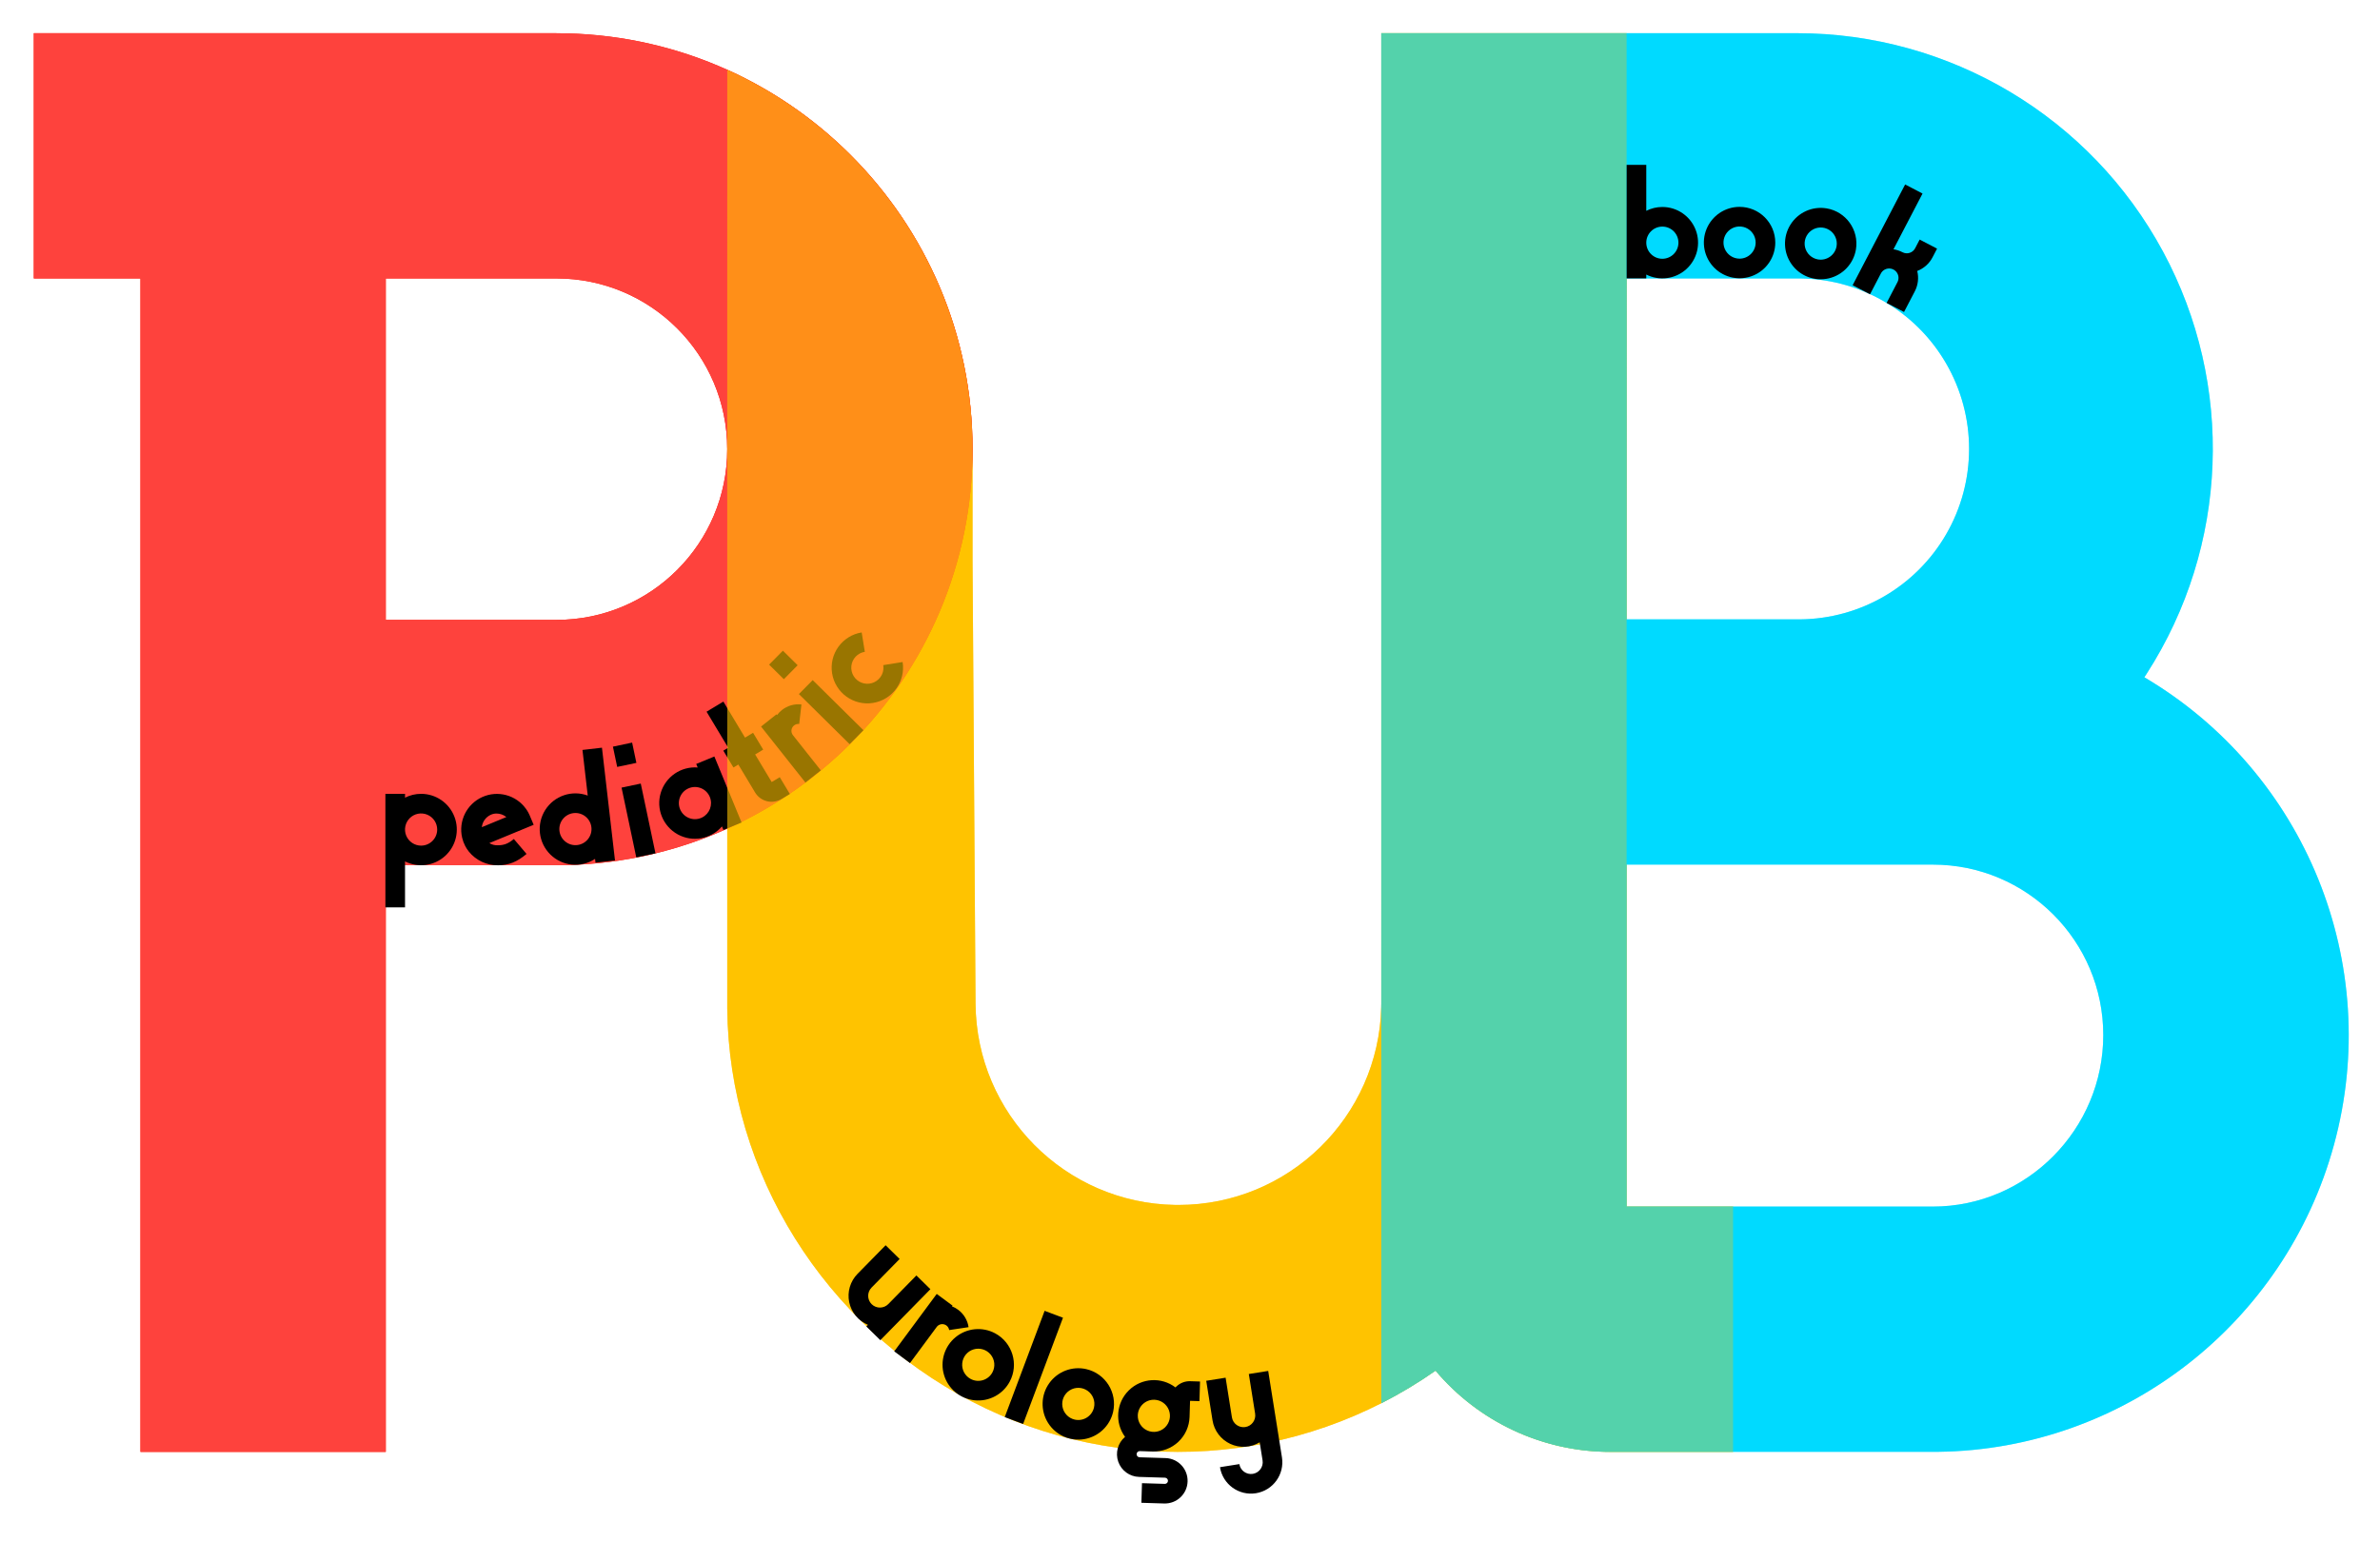
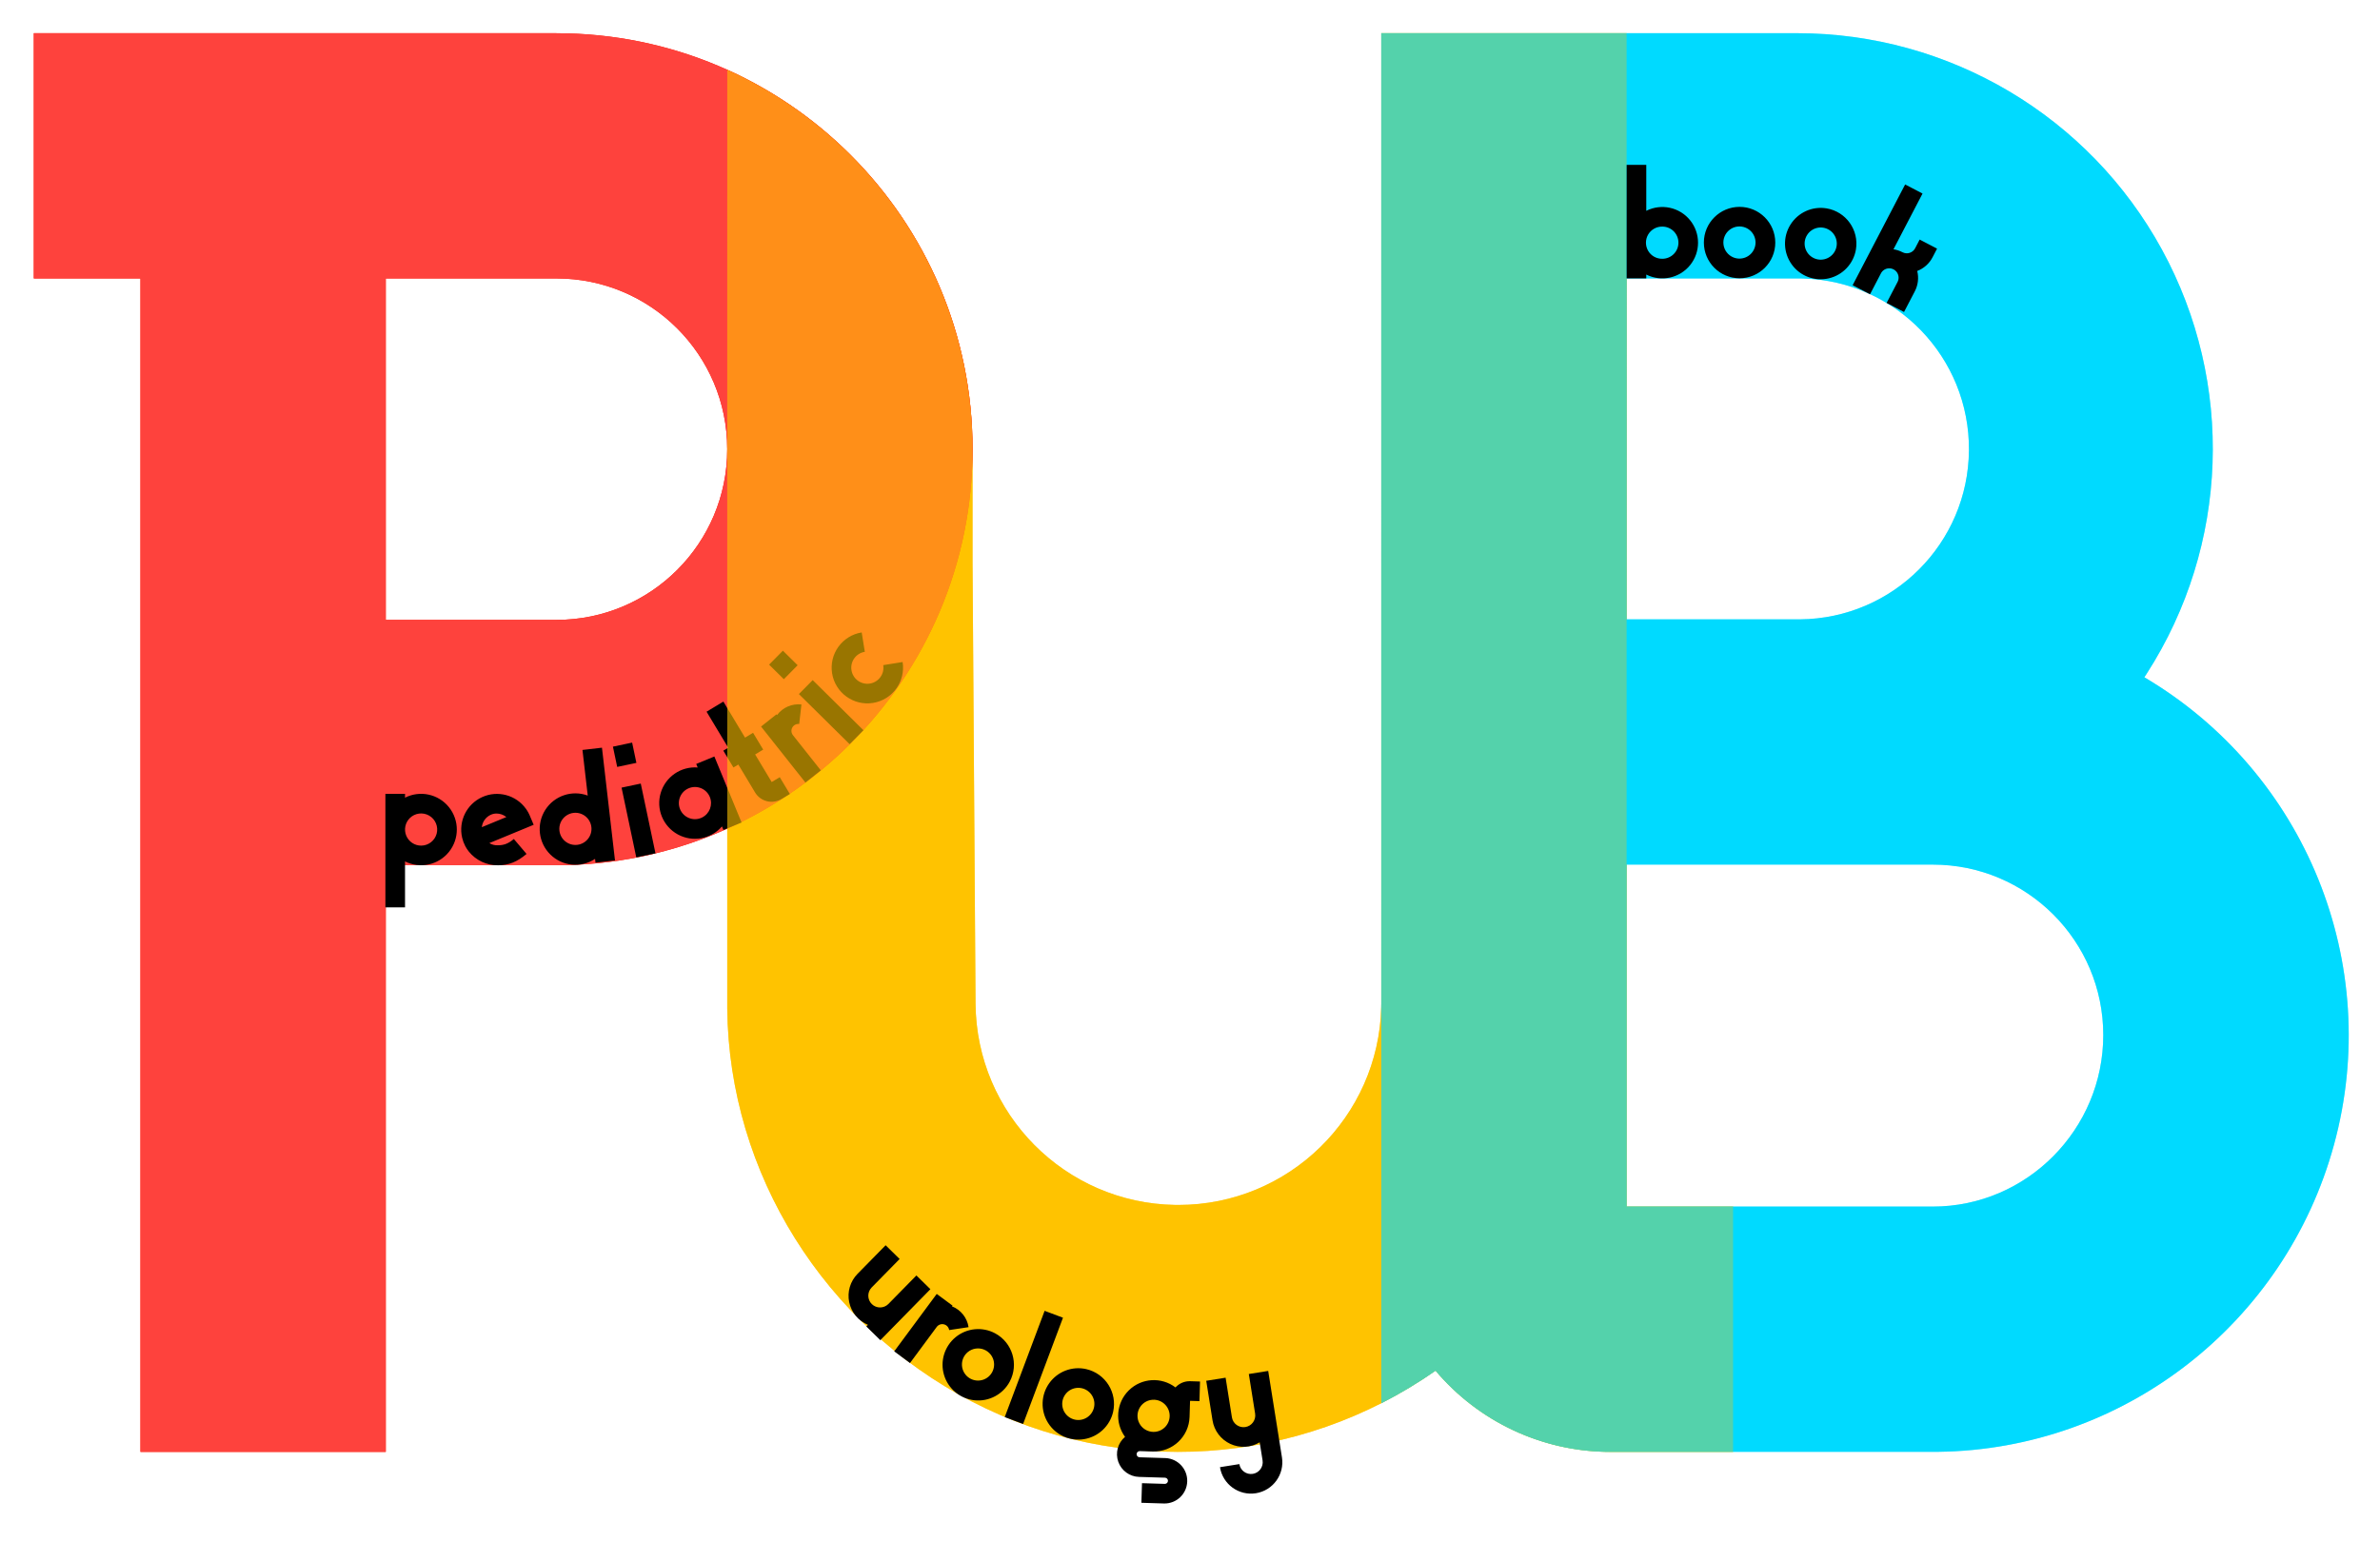
- <svg xmlns="http://www.w3.org/2000/svg" width="352px" height="228px" viewBox="0 0 352 228" version="1.1">
-   <g id="Dev" stroke="none" stroke-width="1" fill="none" fill-rule="evenodd">
-     <path d="M240.576,4.91 L240.576,178.481 L256.32,178.481 L256.32,214.765 L238.179,214.765 C228.207,214.765 218.742,210.371 212.316,202.748 C192.075,216.947 165.612,218.696 143.679,207.287 C121.965,195.989 107.821,173.653 107.559,149.219 L107.559,66 L107.561,66 L107.561,10.32 C128.61,19.806 143.364,40.783 143.829,65.257 L143.84,66 L143.84,66.449 L143.84,66.449 L143.839,66.599 L143.84,83.15 L144.282,148.478 C144.416,164.789 157.545,177.972 173.795,178.234 L174.288,178.238 C190.599,178.238 203.891,165.218 204.286,148.971 L204.294,148.478 L204.294,4.91 L240.576,4.91 Z" id="U" fill="#FFC300" fill-rule="nonzero" />
-     <path d="M57.056,214.769 L57.056,127.985 L82.307,127.985 C116.291,127.985 143.84,100.433 143.84,66.449 C143.84,32.465 116.291,4.916 82.307,4.916 L82.307,4.91 L5,4.91 L5,41.192 L20.774,41.192 L20.774,214.769 L57.056,214.769 Z M82.307,91.694 L57.056,91.694 L57.056,41.189 L82.307,41.189 C96.254,41.189 107.558,52.496 107.558,66.443 C107.558,80.387 96.254,91.694 82.307,91.694 Z" id="P" fill="#FF1900" fill-rule="nonzero" />
-     <path d="M57.056,214.769 L57.056,127.985 L82.307,127.985 C116.291,127.985 143.84,100.433 143.84,66.449 C143.84,32.465 116.291,4.916 82.307,4.916 L82.307,4.91 L5,4.91 L5,41.192 L20.774,41.192 L20.774,214.769 L57.056,214.769 Z M82.307,91.694 L57.056,91.694 L57.056,41.189 L82.307,41.189 C96.254,41.189 107.558,52.496 107.558,66.443 C107.558,80.387 96.254,91.694 82.307,91.694 Z" id="P-Copy" fill="#FE423D" fill-rule="nonzero" />
-     <g id="pediatric" transform="translate(57, 93.55)" fill="#000000" fill-rule="nonzero">
-       <g id="Group-4" transform="translate(56.75, 2.7)">
-         <polygon id="Path" points="4.22 2.153 2.04 0 -2.13162821e-14 2.065 2.18 4.218" />
-         <polygon id="Path" points="13.952 11.765 6.447 4.353 4.407 6.418 11.912 13.83" />
-       </g>
-       <g id="Combined-Shape-2" transform="translate(40.5, 18.35)">
-         <path d="M8.155,-7.10542736e-15 L12.178,9.766 L9.494,10.872 L9.278,10.348 C7.651,12.23 4.93,12.722 2.747,11.528 C0.564,10.333 -0.489,7.777 0.219,5.391 C0.928,3.005 3.206,1.438 5.687,1.629 L5.687,1.629 L5.471,1.105 L8.155,-7.10542736e-15 Z M7.482,5.988 C6.982,4.773 5.592,4.194 4.377,4.694 C3.162,5.195 2.583,6.585 3.083,7.8 C3.584,9.014 4.974,9.593 6.189,9.093 L6.189,9.093 L6.337,9.026 C7.449,8.477 7.96,7.152 7.482,5.988 Z" id="Combined-Shape" />
-       </g>
-       <g id="Group-3" transform="translate(37.23937, 24.8477) rotate(3) translate(-37.23937, -24.8477) translate(33.23937, 16.3477)">
-         <polygon id="Path" points="3.593 2.961 2.805 0 -2.84217094e-14 0.747 0.788 3.708" />
-         <polygon id="Path" points="7.112 16.179 4.398 5.986 1.593 6.732 4.307 16.926" />
-       </g>
-       <path d="M32.029,17.05 L33.957,33.728 L31.074,34.062 L31.009,33.499 C28.931,34.868 26.179,34.601 24.403,32.857 C22.628,31.114 22.31,28.367 23.641,26.264 C24.972,24.161 27.591,23.273 29.926,24.132 L29.926,24.132 L29.146,17.383 L32.029,17.05 Z M30.468,28.815 C30.317,27.511 29.137,26.575 27.831,26.726 C26.527,26.877 25.591,28.057 25.742,29.362 C25.893,30.667 27.073,31.602 28.378,31.452 C29.682,31.299 30.617,30.12 30.468,28.815 Z" id="Combined-Shape" />
-       <path d="M2.903,40.666 L2.903,33.872 C4.852,34.856 7.206,34.538 8.826,33.073 C10.445,31.607 10.995,29.296 10.209,27.258 C9.424,25.22 7.465,23.876 5.281,23.876 C4.455,23.875 3.64,24.07 2.903,24.443 L2.903,23.876 L7.10542736e-15,23.876 L7.10542736e-15,40.666 L2.903,40.666 Z M5.281,31.537 C4.319,31.536 3.452,30.956 3.083,30.068 C2.715,29.179 2.919,28.156 3.599,27.475 C4.279,26.795 5.302,26.591 6.191,26.959 C7.08,27.328 7.66,28.195 7.66,29.157 C7.659,30.47 6.594,31.535 5.281,31.537 Z M16.655,34.445 C18.23,34.445 19.493,33.942 20.876,32.764 L18.996,30.554 C18.138,31.285 17.469,31.486 16.598,31.486 C16.167,31.501 15.742,31.389 15.374,31.163 L18.604,29.83 L19.002,29.665 L21.929,28.456 L21.359,27.108 L21.35,27.086 L21.348,27.082 L21.34,27.064 L21.339,27.061 L21.33,27.04 L21.328,27.035 L21.322,27.021 L21.316,27.01 L21.314,27.004 C21.268,26.901 21.217,26.8 21.165,26.701 C21.148,26.67 21.132,26.639 21.115,26.608 C21.072,26.531 21.027,26.456 20.982,26.381 C20.959,26.345 20.937,26.309 20.913,26.274 C20.876,26.217 20.839,26.161 20.801,26.106 L20.799,26.106 C19.338,24.052 16.628,23.316 14.329,24.35 C12.03,25.383 10.781,27.898 11.348,30.354 L11.353,30.379 C11.452,30.802 11.604,31.211 11.805,31.595 L11.81,31.605 C11.96,31.891 12.137,32.162 12.338,32.414 L12.339,32.416 C13.391,33.717 14.982,34.465 16.655,34.445 Z M14.263,28.807 L14.263,28.804 C14.352,27.994 14.863,27.293 15.607,26.963 C15.867,26.848 16.148,26.789 16.432,26.79 C16.941,26.791 17.435,26.96 17.838,27.272 C17.853,27.284 17.868,27.298 17.883,27.312 L16.089,28.052 L14.369,28.763 L14.263,28.807 Z M59.82,23.9 L58.325,21.412 L57.134,22.127 L54.685,18.049 L55.876,17.334 L54.381,14.846 L53.19,15.561 L49.988,10.23 L47.5,11.725 L50.702,17.055 L49.98,17.489 L51.475,19.977 L52.197,19.544 L54.678,23.675 C55.487,25.018 57.23,25.453 58.576,24.647 L59.82,23.9 Z M64.399,20.404 L60.276,15.201 C60.018,14.875 59.981,14.425 60.184,14.062 C60.386,13.698 60.788,13.492 61.201,13.541 L61.534,10.657 C60.499,10.534 59.457,10.831 58.641,11.481 C58.369,11.697 58.126,11.947 57.919,12.226 L57.835,12.12 L55.56,13.923 L62.124,22.207 L64.399,20.404 Z M76.496,4.377 L73.631,4.837 C73.733,5.46 73.581,6.098 73.21,6.608 C72.579,7.481 71.441,7.821 70.435,7.437 C69.429,7.053 68.806,6.042 68.916,4.971 C69.026,3.9 69.842,3.037 70.905,2.866 L70.444,8.8817842e-16 C67.565,0.463 65.605,3.172 66.068,6.052 C66.53,8.932 69.24,10.891 72.12,10.429 C74.999,9.966 76.959,7.257 76.496,4.377 Z" />
+ <svg xmlns="http://www.w3.org/2000/svg" width="352" height="228">
+   <g fill="none" fill-rule="evenodd">
+     <path d="M240.576 4.91v173.571h15.744v36.284h-18.141a33.822 33.822 0 01-25.863-12.017 66.269 66.269 0 01-68.637 4.539c-21.714-11.298-35.858-33.634-36.12-58.068V66h.002V10.32c21.049 9.486 35.803 30.463 36.268 54.937l.011.743v.449l-.001.15V83.15l.443 65.328c.134 16.311 13.263 29.494 29.513 29.756l.493.004c16.311 0 29.603-13.02 29.998-29.267l.008-.493V4.91h36.282z" fill="#FFC300" fill-rule="nonzero" />
+     <path d="M57.056 214.769v-86.784h25.251c33.984 0 61.533-27.552 61.533-61.536S116.291 4.916 82.307 4.916V4.91H5v36.282h15.774v173.577h36.282zM82.307 91.694H57.056V41.189h25.251c13.947 0 25.251 11.307 25.251 25.254 0 13.944-11.304 25.251-25.251 25.251z" fill="#FF1900" fill-rule="nonzero" />
+     <path d="M57.056 214.769v-86.784h25.251c33.984 0 61.533-27.552 61.533-61.536S116.291 4.916 82.307 4.916V4.91H5v36.282h15.774v173.577h36.282zM82.307 91.694H57.056V41.189h25.251c13.947 0 25.251 11.307 25.251 25.254 0 13.944-11.304 25.251-25.251 25.251z" fill="#FE423D" fill-rule="nonzero" />
+     <g fill="#000" fill-rule="nonzero">
+       <path d="M117.97 98.403l-2.18-2.153-2.04 2.065 2.18 2.153zM127.702 108.015l-7.505-7.412-2.04 2.065 7.505 7.412zM105.655 111.9l4.023 9.766-2.684 1.106-.216-.524a5.282 5.282 0 11-3.591-8.719l-.216-.524 2.684-1.105zm-.673 5.988a2.379 2.379 0 10-1.293 3.105l.148-.067a2.382 2.382 0 001.145-3.038zM94.123 112.845l-.632-2.998-2.84.599.632 2.998zM96.945 126.229l-2.176-10.321-2.84.599 2.176 10.32zM89.03 110.6l1.927 16.678-2.883.334-.065-.563a5.282 5.282 0 11-1.083-9.367l-.78-6.749 2.883-.333zm-1.562 11.765a2.379 2.379 0 10-4.726.547 2.379 2.379 0 004.726-.547zM59.903 134.216v-6.794a5.281 5.281 0 100-9.429v-.567H57v16.79h2.903zm2.378-9.13a2.38 2.38 0 01-1.682-4.06 2.379 2.379 0 111.682 4.06zm11.374 2.909c1.575 0 2.838-.503 4.221-1.68l-1.88-2.211c-.858.73-1.527.932-2.398.932a2.187 2.187 0 01-1.224-.323l3.23-1.333.398-.165 2.927-1.21-.57-1.347-.01-.022-.001-.004-.008-.018-.001-.003-.01-.021-.001-.005-.006-.014-.006-.011-.002-.006a5.22 5.22 0 00-.332-.623 5.058 5.058 0 00-.181-.275h-.002a5.282 5.282 0 00-9.451 4.248l.005.025c.1.423.251.832.452 1.216l.005.01c.15.286.327.557.528.81a5.465 5.465 0 004.317 2.03zm-2.392-5.638v-.003c.089-.81.6-1.51 1.344-1.841.26-.115.54-.174.825-.173.509 0 1.003.17 1.406.482l.045.04-1.794.74-1.72.711-.106.044zm45.557-4.907l-1.495-2.488-1.19.715-2.45-4.078 1.19-.715-1.494-2.488-1.19.715-3.203-5.331-2.488 1.495 3.202 5.33-.722.434 1.495 2.488.722-.433 2.48 4.13a2.844 2.844 0 003.899.973l1.244-.747zm4.58-3.496l-4.124-5.203a1.028 1.028 0 01.925-1.66l.333-2.884a3.947 3.947 0 00-3.615 1.569l-.084-.106-2.275 1.803 6.564 8.284 2.275-1.803zm12.096-16.027l-2.865.46a2.379 2.379 0 11-2.726-1.971l-.46-2.866a5.281 5.281 0 106.051 4.377z" />
    </g>
-     <path d="M237.621,214.76 C227.854,214.6 218.622,210.229 212.316,202.748 C209.734,204.559 207.051,206.168 204.289,207.572 L204.289,148.759 L204.294,148.478 L204.293,142 L204.289,4.91 L265.787,4.91 C288.395,4.907 309.182,17.312 319.91,37.214 C330.531,56.917 329.599,80.816 317.519,99.616 L317.15,100.184 C341.015,114.281 352.505,142.604 345.194,169.343 C337.953,195.818 314.061,214.4 286.688,214.755 L285.857,214.76 L237.621,214.76 Z M285.857,127.895 L240.572,127.895 L240.572,178.48 L285.857,178.48 C299.783,178.48 311.072,167.033 311.072,153.11 C311.072,139.184 299.783,127.895 285.857,127.895 Z M266.662,41.196 L266.225,41.189 L240.575,41.189 L240.572,91.616 L266.225,91.616 C275.12,91.542 283.329,86.783 287.81,79.073 C292.364,71.24 292.364,61.565 287.81,53.729 C283.403,46.149 275.388,41.42 266.662,41.196 Z" id="B" fill="#00DAFF" fill-rule="nonzero" />
-     <path d="M240.576,4.91 L240.576,178.481 L256.32,178.481 L256.32,214.765 L238.179,214.765 C228.207,214.765 218.742,210.371 212.316,202.748 C192.075,216.947 165.612,218.696 143.679,207.287 C121.965,195.989 107.821,173.653 107.559,149.219 L107.559,66 L107.561,10.32 C128.61,19.806 143.364,40.783 143.829,65.257 L143.84,66 L143.84,66.449 L143.839,66.599 L143.84,83.15 L144.282,148.478 C144.416,164.789 157.545,177.972 173.795,178.234 L174.288,178.238 C190.599,178.238 203.891,165.218 204.286,148.971 L204.294,148.478 L204.294,4.91 L240.576,4.91 Z" id="U-(transparent)" fill="#FFC300" fill-rule="nonzero" opacity="0.6" />
-     <path d="M237.621,214.76 C227.854,214.6 218.622,210.229 212.316,202.748 C209.734,204.559 207.051,206.168 204.289,207.572 L204.289,148.759 L204.294,148.478 L204.293,142 L204.289,4.91 L265.787,4.91 C288.395,4.907 309.182,17.312 319.91,37.214 C330.531,56.917 329.599,80.816 317.519,99.616 L317.15,100.184 C341.015,114.281 352.505,142.604 345.194,169.343 C337.953,195.818 314.061,214.4 286.688,214.755 L285.857,214.76 L237.621,214.76 Z M285.857,127.895 L240.572,127.895 L240.572,178.48 L285.857,178.48 C299.783,178.48 311.072,167.033 311.072,153.11 C311.072,139.184 299.783,127.895 285.857,127.895 Z M266.662,41.196 L266.225,41.189 L240.575,41.189 L240.572,91.616 L266.225,91.616 C275.12,91.542 283.329,86.783 287.81,79.073 C292.364,71.24 292.364,61.565 287.81,53.729 C283.403,46.149 275.388,41.42 266.662,41.196 Z" id="B-(transparent)" fill="#00DAFF" fill-rule="nonzero" opacity="0.452" />
-     <g id="Group-2-Copy" transform="translate(57, 27)">
-       <path d="M0.056,100.895 C5.678,100.895 14.095,100.895 25.307,100.895 C42.125,100.895 86.84,88.59 86.84,39.441" id="Path-2" />
-       <path d="M50.56,122.22 C50.82,146.65 64.97,168.99 86.68,180.29 C108.39,191.59 135.08,189.95 155.32,175.75" id="Path-3" />
-       <path d="M73.201,171.244 L80.605,163.701 L78.534,161.668 L74.381,165.9 C73.708,166.584 72.608,166.595 71.923,165.922 C71.238,165.25 71.228,164.15 71.9,163.465 L76.054,159.233 L73.983,157.2 L69.829,161.431 C68.748,162.532 68.285,164.098 68.594,165.609 C68.902,167.12 69.941,168.38 71.366,168.97 L71.13,169.211 L73.201,171.244 Z M77.587,174.623 L81.536,169.287 C81.784,168.952 82.208,168.8 82.612,168.9 C83.016,169.001 83.319,169.335 83.38,169.747 L86.251,169.317 C86.1,168.285 85.542,167.357 84.702,166.739 C84.422,166.532 84.117,166.362 83.794,166.235 L83.875,166.127 L81.542,164.4 L75.254,172.896 L77.587,174.623 Z M94.318,183.639 L100.215,167.92 L97.497,166.9 L91.6,182.62 L94.318,183.639 Z M128.746,193.882 C131.277,193.479 133.002,191.101 132.599,188.57 L130.566,175.79 L127.699,176.246 L128.631,182.102 C128.782,183.05 128.136,183.94 127.188,184.091 C126.24,184.242 125.349,183.596 125.198,182.648 L124.266,176.792 L121.4,177.249 L122.332,183.104 C122.574,184.628 123.558,185.931 124.956,186.582 C126.355,187.233 127.985,187.146 129.307,186.351 L129.733,189.026 C129.884,189.974 129.237,190.865 128.29,191.016 C127.342,191.167 126.451,190.52 126.3,189.573 L123.434,190.029 C123.837,192.56 126.215,194.285 128.746,193.882 Z" id="urology" fill="#000000" fill-rule="nonzero" />
-       <path d="M183.572,14.189 L209.22,14.189 C218.39,14.42 226.26,18.89 230.81,26.73" id="Path-4" />
-       <path d="M219.576,16.53 L221.169,13.474 C221.394,13.03 221.841,12.741 222.338,12.717 C222.836,12.694 223.308,12.94 223.574,13.361 C223.84,13.782 223.859,14.314 223.624,14.753 L222.031,17.81 L224.605,19.151 L226.198,16.095 C226.682,15.169 226.809,14.097 226.556,13.083 C227.532,12.71 228.337,11.992 228.819,11.065 L229.49,9.778 L226.916,8.437 L226.245,9.724 C225.891,10.401 225.056,10.664 224.378,10.312 C223.96,10.094 223.509,9.946 223.044,9.875 L227.342,1.629 L224.768,0.287 L217.002,15.189 L219.576,16.53 Z" id="book" fill="#000000" fill-rule="nonzero" />
-     </g>
-     <path d="M264.8,33.237 C265.93,31.425 268.041,30.471 270.148,30.822 C273.023,31.303 274.966,34.021 274.491,36.897 C274.141,39.005 272.555,40.693 270.475,41.176 C268.394,41.659 266.227,40.84 264.985,39.103 C263.743,37.365 263.67,35.05 264.8,33.237 Z M270.54,34.012 C269.723,33.503 268.68,33.536 267.898,34.096 C267.115,34.655 266.747,35.631 266.964,36.569 C267.181,37.506 267.942,38.22 268.891,38.378 C270.187,38.592 271.411,37.716 271.628,36.421 C271.786,35.472 271.356,34.521 270.54,34.012 Z" id="Combined-Shape" fill="#000000" fill-rule="nonzero" />
-     <path d="M257.281,30.6 C260.197,30.604 262.559,32.966 262.563,35.881 C262.563,38.017 261.276,39.943 259.302,40.76 C257.329,41.578 255.057,41.126 253.547,39.616 C252.036,38.105 251.585,35.834 252.402,33.86 C253.22,31.887 255.145,30.6 257.281,30.6 Z M258.192,33.683 C257.303,33.315 256.279,33.518 255.599,34.199 C254.919,34.879 254.715,35.902 255.084,36.791 C255.452,37.68 256.319,38.26 257.281,38.26 C258.595,38.258 259.659,37.194 259.66,35.881 C259.66,34.919 259.08,34.051 258.192,33.683 Z" id="Combined-Shape" fill="#000000" fill-rule="nonzero" />
-     <path d="M243.483,24.39 L243.483,31.184 C244.22,30.81 245.035,30.616 245.861,30.617 C248.045,30.617 250.003,31.961 250.789,33.999 C251.574,36.037 251.024,38.347 249.405,39.813 C247.786,41.279 245.432,41.597 243.483,40.613 L243.483,40.613 L243.483,41.179 L240.58,41.179 L240.58,24.39 L243.483,24.39 Z M245.861,33.519 C244.547,33.519 243.483,34.584 243.483,35.898 C243.483,37.212 244.547,38.277 245.861,38.277 C247.174,38.275 248.238,37.211 248.24,35.898 C248.24,34.584 247.175,33.519 245.861,33.519 Z" id="Combined-Shape" fill="#000000" fill-rule="nonzero" />
-     <path d="M166.959,205.659 C168.832,203.823 171.768,203.641 173.854,205.231 C173.901,205.18 173.95,205.13 174.001,205.082 C174.549,204.564 175.281,204.287 176.034,204.312 L176.034,204.312 L177.485,204.357 L177.396,207.258 L176.008,207.215 L175.935,209.593 C175.893,210.993 175.296,212.319 174.275,213.279 C173.255,214.238 171.895,214.753 170.495,214.71 L170.495,214.71 L168.574,214.651 C168.321,214.643 168.111,214.842 168.103,215.094 C168.095,215.346 168.293,215.557 168.546,215.565 L168.546,215.565 L172.387,215.683 C174.242,215.739 175.7,217.289 175.643,219.143 C175.586,220.998 174.036,222.456 172.182,222.399 L172.182,222.399 L168.81,222.296 L168.899,219.395 L172.27,219.498 C172.523,219.506 172.733,219.307 172.741,219.055 C172.749,218.803 172.55,218.592 172.298,218.584 L172.298,218.584 L168.457,218.466 C167.066,218.424 165.845,217.529 165.387,216.215 C164.929,214.901 165.329,213.441 166.392,212.544 C164.844,210.426 165.086,207.494 166.959,205.659 Z M170.729,207.054 C169.416,207.015 168.32,208.046 168.278,209.358 C168.249,210.32 168.801,211.205 169.678,211.6 C170.556,211.995 171.585,211.823 172.285,211.164 C172.986,210.505 173.221,209.488 172.88,208.589 C172.539,207.689 171.69,207.083 170.729,207.054 Z" id="Combined-Shape" fill="#000000" fill-rule="nonzero" />
-     <path d="M155.179,204.608 C156.418,202.868 158.583,202.046 160.665,202.525 C163.505,203.182 165.278,206.013 164.628,208.855 C164.149,210.937 162.464,212.525 160.357,212.88 C158.251,213.234 156.138,212.284 155.005,210.474 C153.871,208.663 153.94,206.348 155.179,204.608 Z M160.861,205.733 C160.077,205.175 159.034,205.144 158.219,205.655 C157.403,206.165 156.976,207.117 157.136,208.066 C157.295,209.014 158.01,209.774 158.948,209.99 C160.228,210.282 161.504,209.484 161.8,208.204 C162.015,207.266 161.645,206.291 160.861,205.733 Z" id="Combined-Shape" fill="#000000" fill-rule="nonzero" />
-     <path d="M141.336,197.795 C142.989,196.442 145.294,196.217 147.177,197.227 C149.744,198.607 150.71,201.805 149.336,204.376 C148.327,206.259 146.283,207.348 144.158,207.136 C142.032,206.924 140.243,205.453 139.626,203.408 C139.008,201.363 139.683,199.148 141.336,197.795 Z M146.522,200.374 C145.913,199.63 144.915,199.325 143.994,199.604 C143.073,199.882 142.41,200.687 142.315,201.645 C142.219,202.602 142.71,203.523 143.558,203.978 C144.716,204.597 146.157,204.162 146.778,203.005 C147.233,202.157 147.132,201.118 146.522,200.374 Z" id="Combined-Shape" fill="#000000" fill-rule="nonzero" />
+     <path d="M237.62 214.76a33.821 33.821 0 01-25.304-12.012 66.285 66.285 0 01-8.027 4.824v-58.813l.005-.281-.001-6.478-.004-137.09h61.498a61.478 61.478 0 0151.732 94.706l-.369.568c23.865 14.097 35.355 42.42 28.044 69.159-7.24 26.475-31.133 45.057-58.506 45.412l-.831.005h-48.236zm48.237-86.865h-45.285v50.585h45.285c13.926 0 25.215-11.447 25.215-25.37 0-13.926-11.289-25.215-25.215-25.215zm-19.195-86.699l-.437-.007h-25.65l-.003 50.427h25.653a25.215 25.215 0 00.437-50.42z" fill="#00DAFF" fill-rule="nonzero" />
+     <path d="M240.576 4.91v173.571h15.744v36.284h-18.141a33.822 33.822 0 01-25.863-12.017 66.269 66.269 0 01-68.637 4.539c-21.714-11.298-35.858-33.634-36.12-58.068V66l.002-55.68c21.049 9.486 35.803 30.463 36.268 54.937l.011.743v.449l-.001.15V83.15l.443 65.328c.134 16.311 13.263 29.494 29.513 29.756l.493.004c16.311 0 29.603-13.02 29.998-29.267l.008-.493V4.91h36.282z" fill="#FFC300" fill-rule="nonzero" opacity=".6" />
+     <path d="M237.62 214.76a33.821 33.821 0 01-25.304-12.012 66.285 66.285 0 01-8.027 4.824v-58.813l.005-.281-.001-6.478-.004-137.09h61.498a61.478 61.478 0 0151.732 94.706l-.369.568c23.865 14.097 35.355 42.42 28.044 69.159-7.24 26.475-31.133 45.057-58.506 45.412l-.831.005h-48.236zm48.237-86.865h-45.285v50.585h45.285c13.926 0 25.215-11.447 25.215-25.37 0-13.926-11.289-25.215-25.215-25.215zm-19.195-86.699l-.437-.007h-25.65l-.003 50.427h25.653a25.215 25.215 0 00.437-50.42z" fill="#00DAFF" fill-rule="nonzero" opacity=".452" />
+     <path d="M57.056 127.895h25.251c16.818 0 61.533-12.305 61.533-61.454M107.56 149.22c.26 24.43 14.41 46.77 36.12 58.07 21.71 11.3 48.4 9.66 68.64-4.54" />
+     <path d="M130.201 198.244l7.404-7.543-2.07-2.033-4.154 4.232a1.738 1.738 0 01-2.48-2.435l4.153-4.232-2.071-2.033-4.154 4.231a4.64 4.64 0 001.537 7.539l-.236.24 2.071 2.034zm4.386 3.379l3.95-5.336a1.028 1.028 0 011.843.46l2.871-.43a3.947 3.947 0 00-2.457-3.082l.08-.108-2.332-1.727-6.288 8.496 2.333 1.727zm16.73 9.016l5.898-15.72-2.718-1.019-5.897 15.72 2.718 1.02zm34.429 10.243a4.64 4.64 0 003.853-5.312l-2.033-12.78-2.867.456.932 5.856a1.738 1.738 0 01-3.433.546l-.932-5.856-2.866.457.932 5.855a4.64 4.64 0 006.975 3.247l.426 2.675a1.738 1.738 0 01-3.433.547l-2.866.456a4.64 4.64 0 005.312 3.853z" fill="#000" fill-rule="nonzero" />
+     <path d="M240.572 41.189h25.648c9.17.231 17.04 4.701 21.59 12.541" />
+     <path d="M276.576 43.53l1.593-3.056a1.385 1.385 0 112.455 1.28l-1.593 3.056 2.574 1.341 1.593-3.056a4.27 4.27 0 00.358-3.012 4.27 4.27 0 002.263-2.018l.671-1.287-2.574-1.341-.67 1.287c-.355.677-1.19.94-1.868.588a4.272 4.272 0 00-1.334-.437l4.298-8.246-2.574-1.342-7.766 14.902 2.574 1.341zM264.8 33.237a5.281 5.281 0 015.348-2.415 5.288 5.288 0 014.343 6.075 5.281 5.281 0 11-9.691-3.66zm5.74.775a2.379 2.379 0 10-2.517 4.038 2.379 2.379 0 002.517-4.038zM257.281 30.6a5.288 5.288 0 015.282 5.281 5.281 5.281 0 11-5.282-5.281zm.91 3.083a2.379 2.379 0 10-1.82 4.396 2.379 2.379 0 001.82-4.396z" fill="#000" fill-rule="nonzero" />
+     <path d="M243.483 24.39v6.794a5.28 5.28 0 110 9.43v-.001.566h-2.903V24.39h2.903zm2.378 9.13a2.379 2.379 0 100 4.757 2.379 2.379 0 000-4.758zM166.959 205.659a5.279 5.279 0 016.895-.428 2.819 2.819 0 012.18-.919l1.45.045-.088 2.9-1.388-.042-.073 2.378a5.28 5.28 0 01-5.44 5.117l-1.921-.059a.457.457 0 10-.028.914l3.841.118a3.36 3.36 0 01-.205 6.716l-3.372-.103.09-2.901 3.37.103a.457.457 0 00.028-.914l-3.841-.118a3.358 3.358 0 01-2.065-5.922 5.279 5.279 0 01.567-6.885zm3.77 1.395a2.379 2.379 0 10-.146 4.755 2.379 2.379 0 00.146-4.755zM155.18 204.608a5.281 5.281 0 015.485-2.083 5.288 5.288 0 013.963 6.33 5.281 5.281 0 11-9.449-4.247zm5.681 1.125a2.379 2.379 0 10-2.76 3.876 2.379 2.379 0 002.76-3.876zM141.336 197.795a5.281 5.281 0 015.84-.568 5.288 5.288 0 012.16 7.15 5.281 5.281 0 11-8-6.582zm5.186 2.579a2.379 2.379 0 10-3.68 3.014 2.379 2.379 0 003.68-3.014z" fill="#000" fill-rule="nonzero" />
  </g>
</svg>
